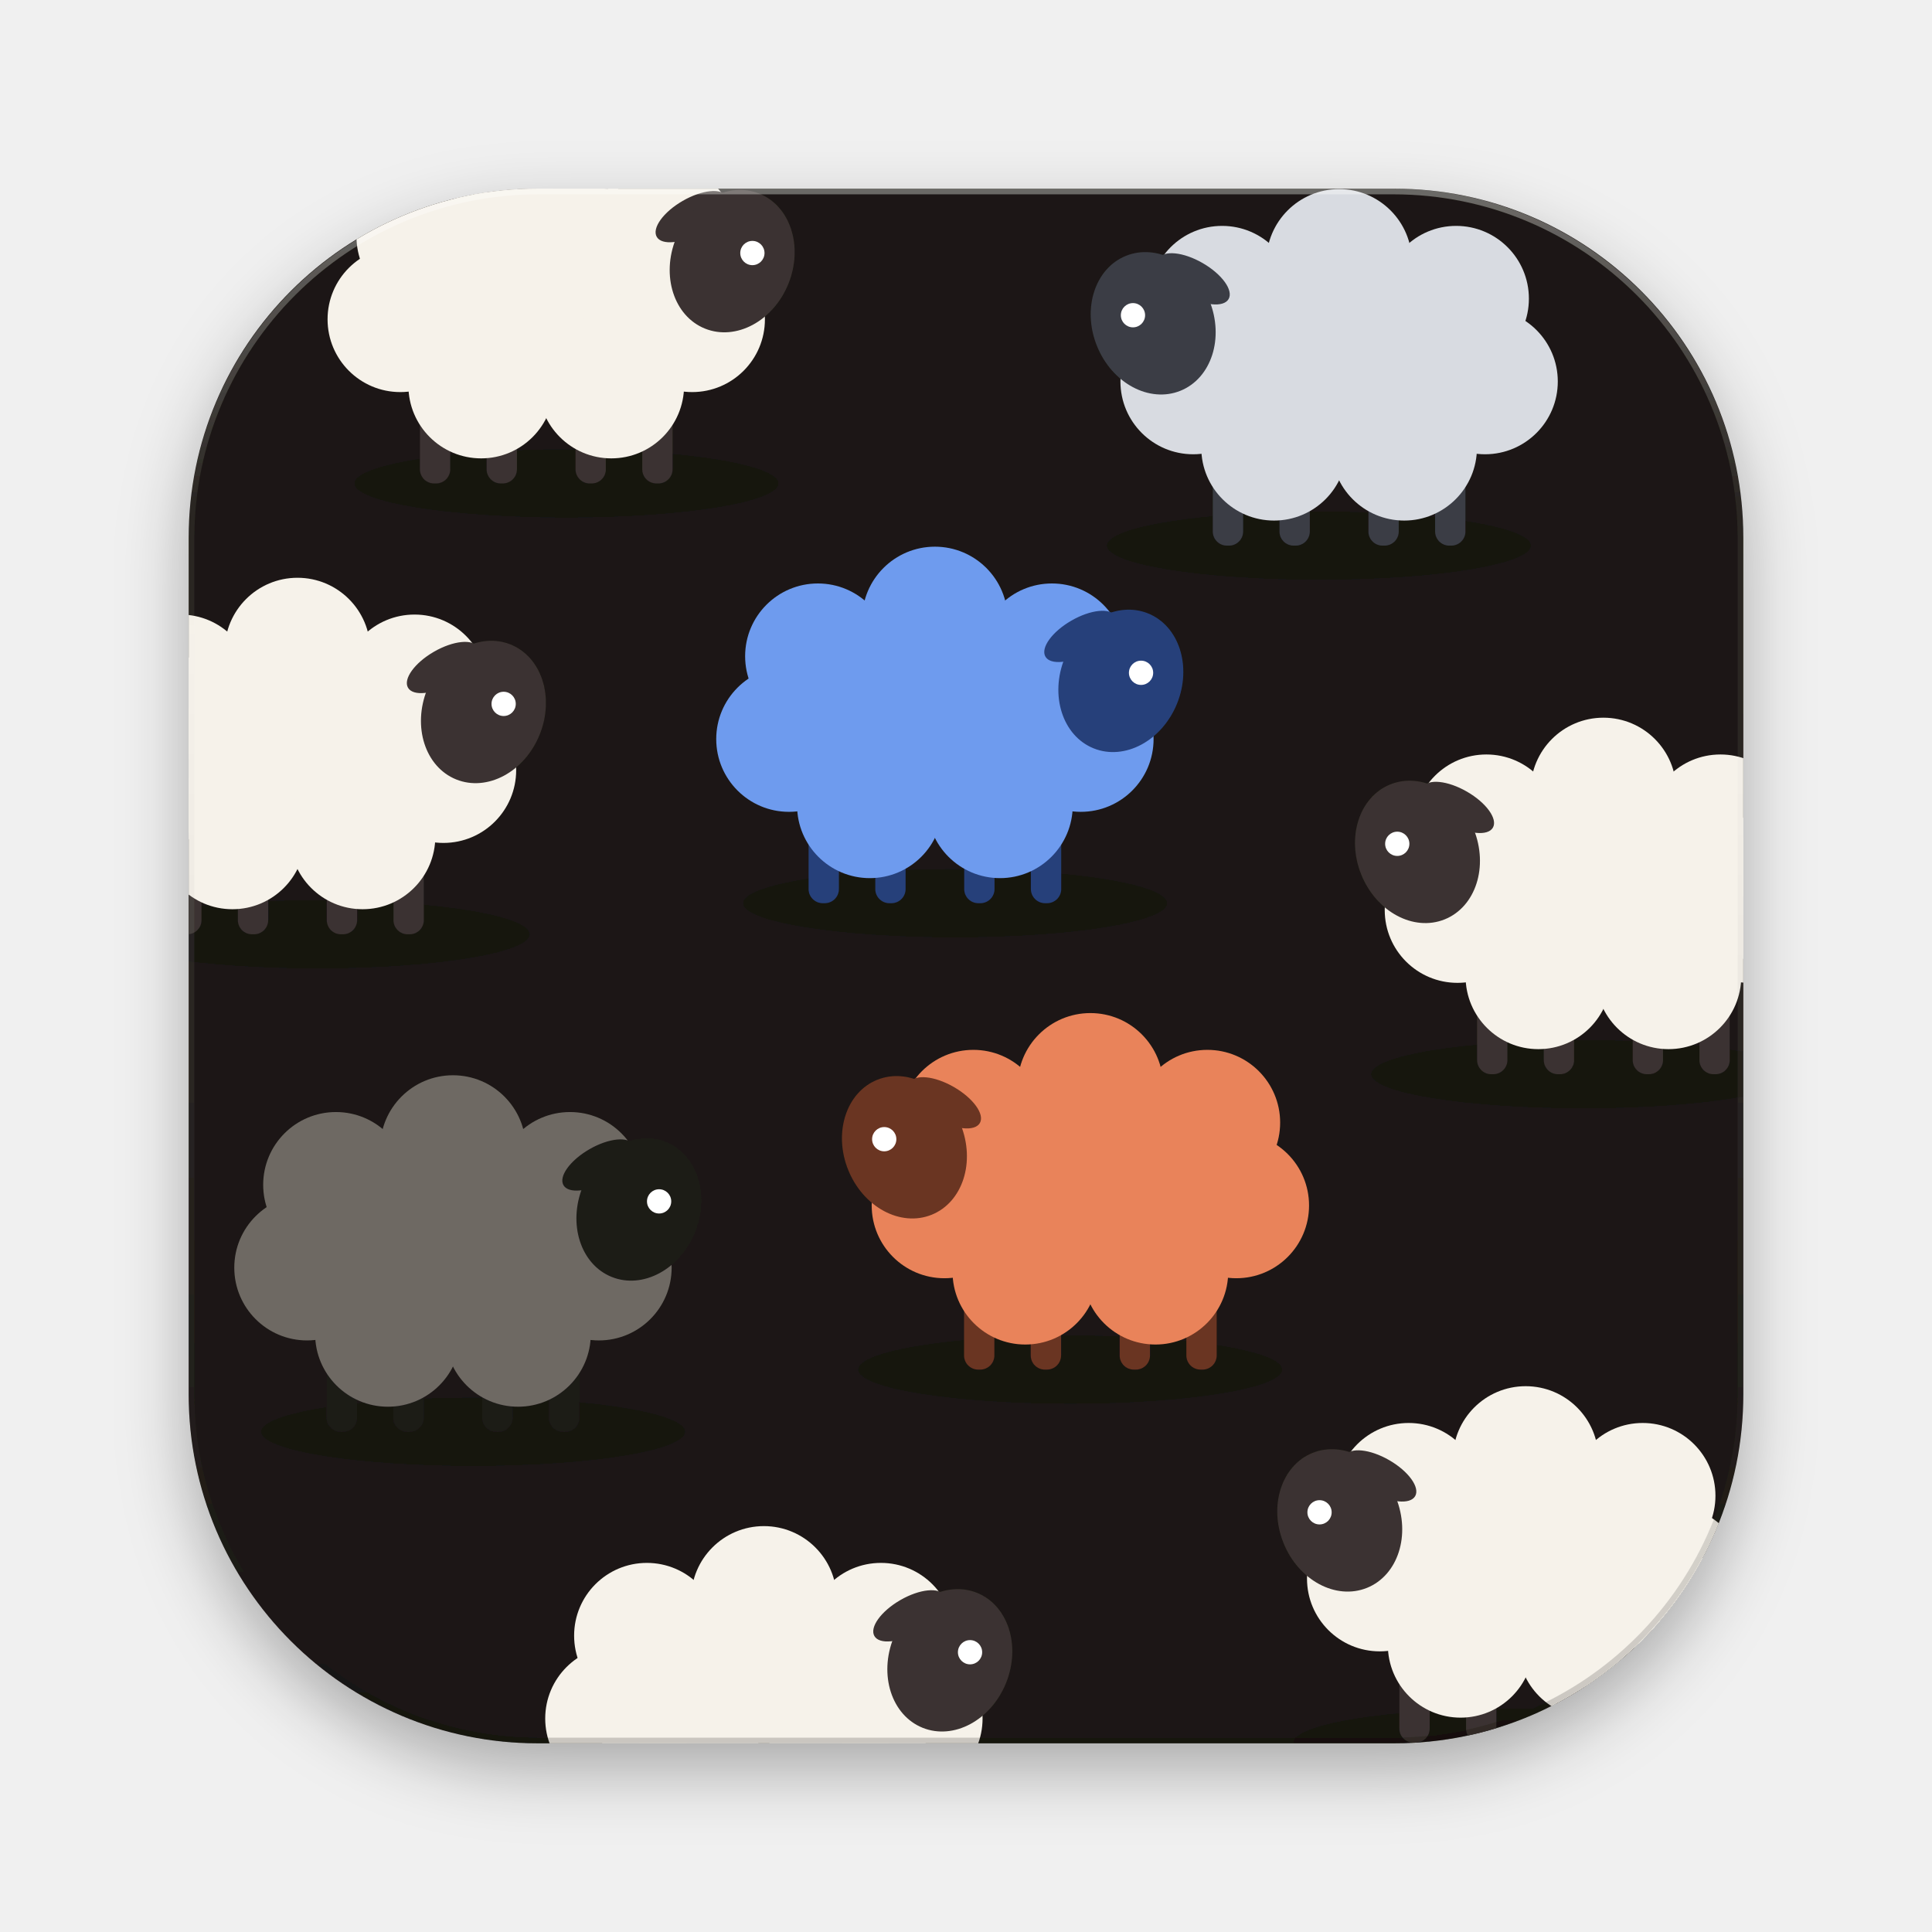
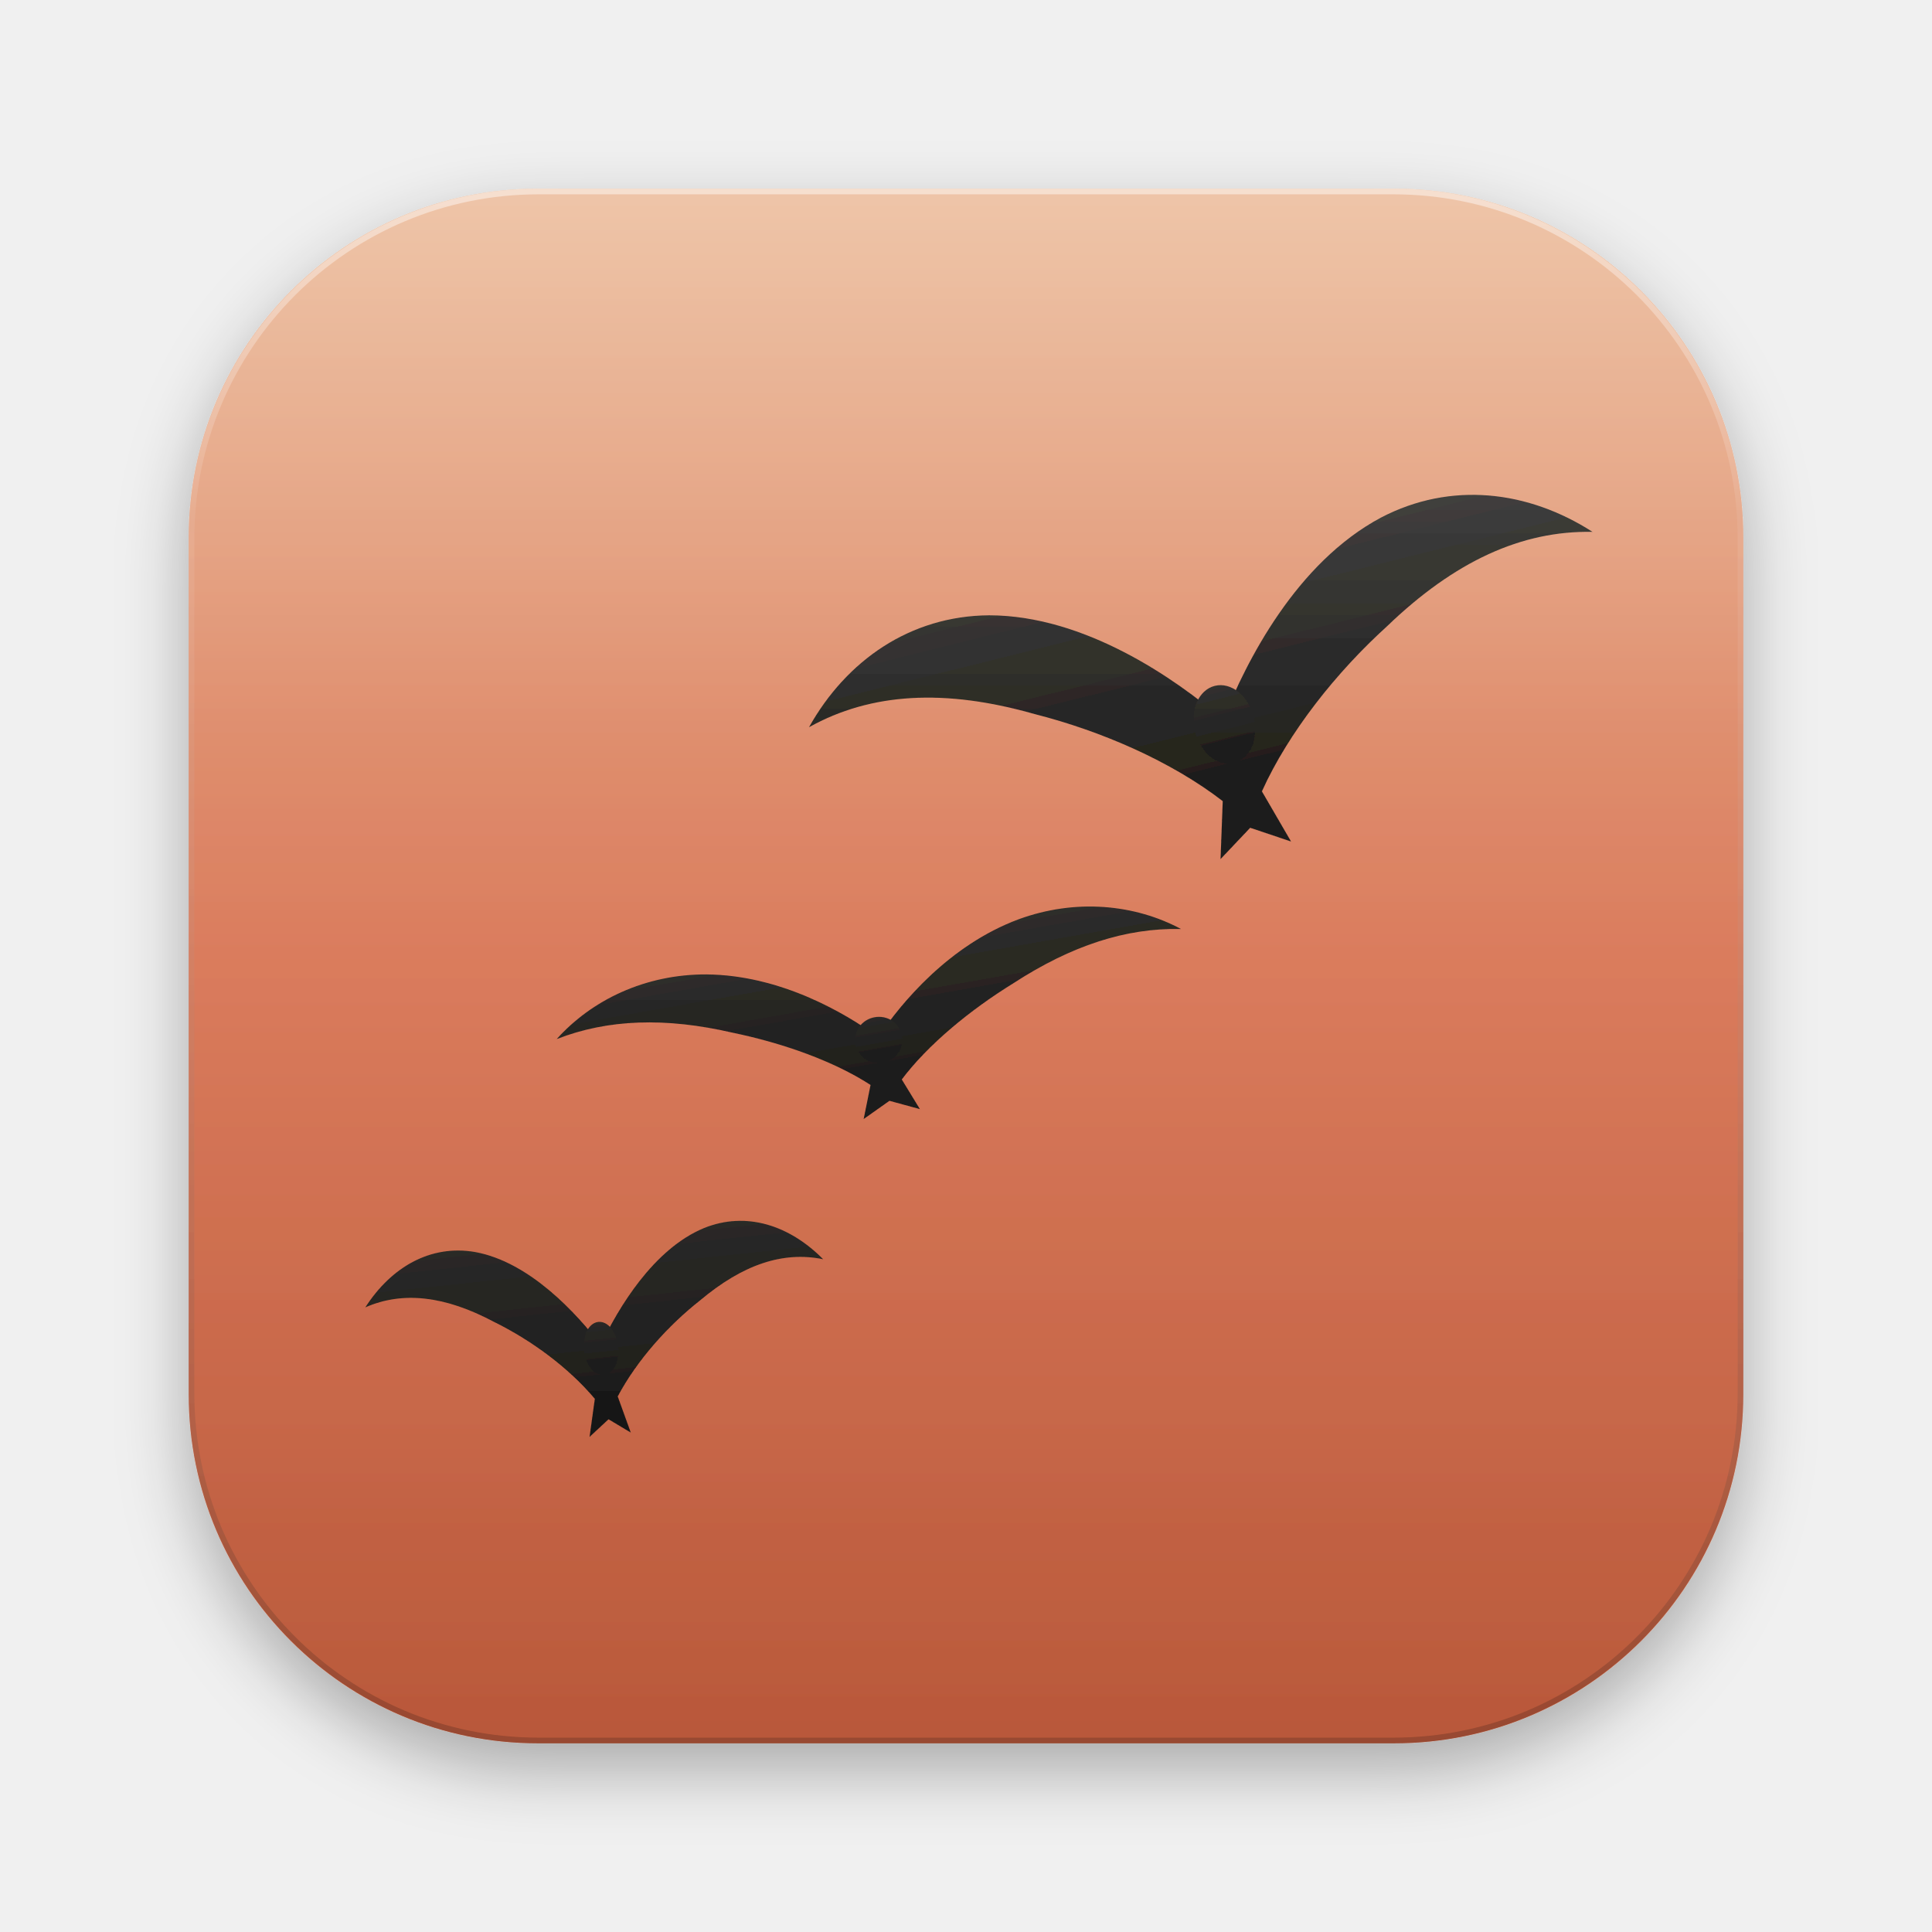
<svg xmlns="http://www.w3.org/2000/svg" viewBox="0 0 1024 1024">
  <defs>
    <clipPath id="cc-clip">
      <rect x="100" y="100" width="824" height="824" rx="185" />
    </clipPath>
    <filter id="cc-shadow" x="-20%" y="-20%" width="140%" height="140%">
      <feDropShadow dx="0" dy="14" stdDeviation="18" flood-color="#000" flood-opacity="0.3" />
    </filter>
+     <linearGradient id="cc-sheen" x1="0" y1="0" x2="0" y2="1">
+       <stop offset="0" stop-color="#fff" stop-opacity="0.22" />
+       <stop offset="0.35" stop-color="#fff" stop-opacity="0.04" />
+       <stop offset="1" stop-color="#fff" stop-opacity="0" />
+     </linearGradient>
    <linearGradient id="cc-rim" x1="0" y1="0" x2="0" y2="1">
-       <stop offset="0" stop-color="#fff" stop-opacity="0.35" />
-       <stop offset="0.2" stop-color="#fff" stop-opacity="0.06" />
+       <stop offset="0" stop-color="#fff" stop-opacity="0.45" />
+       <stop offset="0.2" stop-color="#fff" stop-opacity="0.08" />
      <stop offset="1" stop-color="#000" stop-opacity="0.18" />
    </linearGradient>
+     <linearGradient id="cc-sky" x1="0" y1="0" x2="0" y2="1">
+       <stop offset="0" stop-color="#E9B48F" />
+       <stop offset="0.5" stop-color="#D97757" />
+       <stop offset="1" stop-color="#B9583A" />
+     </linearGradient>
+     <radialGradient id="cc-sun" cx="0.5" cy="0.5" r="0.5">
+       <stop offset="0" stop-color="#FFFBF2" />
+       <stop offset="0.45" stop-color="#F3D9BC" stop-opacity="0.85" />
+       <stop offset="1" stop-color="#F3D9BC" stop-opacity="0" />
+     </radialGradient>
+     <linearGradient id="cc-ink" x1="0" y1="0" x2="0" y2="1">
+       <stop offset="0" stop-color="#262522" />
+       <stop offset="1" stop-color="#141413" />
+     </linearGradient>
+     <filter id="cc-drop" x="-30%" y="-30%" width="160%" height="160%">
+       <feDropShadow dx="0" dy="16" stdDeviation="12" flood-color="#5C2414" flood-opacity="0.3" />
+     </filter>
  </defs>
  <g filter="url(#cc-shadow)">
    <g clip-path="url(#cc-clip)">
-       <svg x="100" y="100" width="824" height="824" viewBox="0 0 100 100">
-         <defs>
-           <g id="c3-plain">
-             <ellipse cx="1.00" cy="9.20" rx="10.50" ry="1.70" fill="#000" opacity=".14" />
-             <rect x="-6.25" y="3.00" width="1.50" height="6.20" rx="0.70" fill="#3A3330" />
-             <rect x="-2.95" y="3.00" width="1.50" height="6.20" rx="0.70" fill="#3A3330" />
-             <rect x="1.45" y="3.00" width="1.50" height="6.20" rx="0.70" fill="#3A3330" />
-             <rect x="4.75" y="3.00" width="1.50" height="6.20" rx="0.70" fill="#3A3330" />
-             <ellipse cx="0" cy="0" rx="8.74" ry="5.70" fill="#F6F2EA" />
-             <circle cx="0.00" cy="-4.84" r="3.60" fill="#F6F2EA" />
-             <circle cx="5.79" cy="-3.02" r="3.60" fill="#F6F2EA" />
-             <circle cx="7.22" cy="1.08" r="3.60" fill="#F6F2EA" />
-             <circle cx="3.22" cy="4.36" r="3.60" fill="#F6F2EA" />
-             <circle cx="-3.22" cy="4.36" r="3.60" fill="#F6F2EA" />
-             <circle cx="-7.22" cy="1.08" r="3.60" fill="#F6F2EA" />
-             <circle cx="-5.79" cy="-3.02" r="3.60" fill="#F6F2EA" />
-             <ellipse cx="7.20" cy="-4.00" rx="2.00" ry="0.90" fill="#3A3330" transform="rotate(-30 7.20 -4.00)" />
-             <ellipse cx="9.20" cy="-1.80" rx="3.00" ry="3.60" fill="#3A3330" transform="rotate(22 9.20 -1.80)" />
-             <circle cx="10.20" cy="-2.20" r="0.60" fill="#FFFFFF" />
-           </g>
-           <g id="c3-codex">
-             <ellipse cx="1.00" cy="9.20" rx="10.50" ry="1.70" fill="#000" opacity=".14" />
-             <rect x="-6.25" y="3.00" width="1.50" height="6.20" rx="0.70" fill="#3A3D45" />
-             <rect x="-2.95" y="3.00" width="1.50" height="6.20" rx="0.70" fill="#3A3D45" />
-             <rect x="1.45" y="3.00" width="1.50" height="6.20" rx="0.70" fill="#3A3D45" />
-             <rect x="4.75" y="3.00" width="1.50" height="6.20" rx="0.70" fill="#3A3D45" />
-             <ellipse cx="0" cy="0" rx="8.74" ry="5.70" fill="#D8DBE1" />
-             <circle cx="0.00" cy="-4.84" r="3.60" fill="#D8DBE1" />
-             <circle cx="5.79" cy="-3.02" r="3.60" fill="#D8DBE1" />
-             <circle cx="7.22" cy="1.08" r="3.60" fill="#D8DBE1" />
-             <circle cx="3.22" cy="4.36" r="3.60" fill="#D8DBE1" />
-             <circle cx="-3.22" cy="4.36" r="3.60" fill="#D8DBE1" />
-             <circle cx="-7.22" cy="1.08" r="3.60" fill="#D8DBE1" />
-             <circle cx="-5.79" cy="-3.02" r="3.60" fill="#D8DBE1" />
-             <ellipse cx="7.20" cy="-4.00" rx="2.00" ry="0.90" fill="#3A3D45" transform="rotate(-30 7.20 -4.00)" />
-             <ellipse cx="9.20" cy="-1.80" rx="3.00" ry="3.60" fill="#3A3D45" transform="rotate(22 9.20 -1.80)" />
-             <circle cx="10.20" cy="-2.20" r="0.60" fill="#FFFFFF" />
-           </g>
-           <g id="c3-oc_smoke">
-             <ellipse cx="1.00" cy="9.20" rx="10.50" ry="1.70" fill="#000" opacity=".14" />
-             <rect x="-6.25" y="3.00" width="1.50" height="6.20" rx="0.70" fill="#1E1B19" />
-             <rect x="-2.95" y="3.00" width="1.50" height="6.20" rx="0.70" fill="#1E1B19" />
-             <rect x="1.45" y="3.00" width="1.50" height="6.20" rx="0.70" fill="#1E1B19" />
-             <rect x="4.75" y="3.00" width="1.50" height="6.20" rx="0.70" fill="#1E1B19" />
-             <ellipse cx="0" cy="0" rx="8.74" ry="5.70" fill="#6E6964" />
-             <circle cx="0.00" cy="-4.84" r="3.60" fill="#6E6964" />
-             <circle cx="5.79" cy="-3.02" r="3.60" fill="#6E6964" />
-             <circle cx="7.22" cy="1.08" r="3.60" fill="#6E6964" />
-             <circle cx="3.22" cy="4.36" r="3.60" fill="#6E6964" />
-             <circle cx="-3.22" cy="4.36" r="3.60" fill="#6E6964" />
-             <circle cx="-7.22" cy="1.08" r="3.60" fill="#6E6964" />
-             <circle cx="-5.79" cy="-3.02" r="3.60" fill="#6E6964" />
-             <ellipse cx="7.20" cy="-4.00" rx="2.00" ry="0.90" fill="#1E1B19" transform="rotate(-30 7.20 -4.00)" />
-             <ellipse cx="9.20" cy="-1.80" rx="3.00" ry="3.60" fill="#1E1B19" transform="rotate(22 9.20 -1.80)" />
-             <circle cx="10.20" cy="-2.20" r="0.60" fill="#FFFFFF" />
-           </g>
-           <g id="c3-antigravity">
-             <ellipse cx="1.00" cy="9.20" rx="10.50" ry="1.70" fill="#000" opacity=".14" />
-             <rect x="-6.25" y="3.00" width="1.50" height="6.20" rx="0.70" fill="#26407A" />
-             <rect x="-2.95" y="3.00" width="1.50" height="6.20" rx="0.70" fill="#26407A" />
-             <rect x="1.45" y="3.00" width="1.50" height="6.20" rx="0.70" fill="#26407A" />
-             <rect x="4.75" y="3.00" width="1.50" height="6.20" rx="0.70" fill="#26407A" />
-             <ellipse cx="0" cy="0" rx="8.74" ry="5.70" fill="#6E9BEE" />
-             <circle cx="0.00" cy="-4.84" r="3.60" fill="#6E9BEE" />
-             <circle cx="5.79" cy="-3.02" r="3.60" fill="#6E9BEE" />
-             <circle cx="7.22" cy="1.08" r="3.60" fill="#6E9BEE" />
-             <circle cx="3.22" cy="4.36" r="3.60" fill="#6E9BEE" />
-             <circle cx="-3.22" cy="4.36" r="3.60" fill="#6E9BEE" />
-             <circle cx="-7.22" cy="1.08" r="3.60" fill="#6E9BEE" />
-             <circle cx="-5.79" cy="-3.02" r="3.60" fill="#6E9BEE" />
-             <ellipse cx="7.20" cy="-4.00" rx="2.00" ry="0.90" fill="#26407A" transform="rotate(-30 7.20 -4.00)" />
-             <ellipse cx="9.20" cy="-1.80" rx="3.00" ry="3.60" fill="#26407A" transform="rotate(22 9.20 -1.80)" />
-             <circle cx="10.20" cy="-2.20" r="0.60" fill="#FFFFFF" />
-           </g>
-           <g id="c3-claude">
-             <ellipse cx="1.00" cy="9.20" rx="10.50" ry="1.70" fill="#000" opacity=".14" />
-             <rect x="-6.25" y="3.00" width="1.50" height="6.20" rx="0.70" fill="#6B3421" />
-             <rect x="-2.95" y="3.00" width="1.50" height="6.20" rx="0.70" fill="#6B3421" />
-             <rect x="1.45" y="3.00" width="1.50" height="6.20" rx="0.70" fill="#6B3421" />
-             <rect x="4.75" y="3.00" width="1.50" height="6.20" rx="0.70" fill="#6B3421" />
-             <ellipse cx="0" cy="0" rx="8.74" ry="5.70" fill="#E9835A" />
-             <circle cx="0.00" cy="-4.84" r="3.60" fill="#E9835A" />
-             <circle cx="5.79" cy="-3.02" r="3.60" fill="#E9835A" />
-             <circle cx="7.22" cy="1.08" r="3.60" fill="#E9835A" />
-             <circle cx="3.22" cy="4.36" r="3.60" fill="#E9835A" />
-             <circle cx="-3.22" cy="4.36" r="3.60" fill="#E9835A" />
-             <circle cx="-7.22" cy="1.08" r="3.60" fill="#E9835A" />
-             <circle cx="-5.79" cy="-3.02" r="3.60" fill="#E9835A" />
-             <ellipse cx="7.20" cy="-4.00" rx="2.00" ry="0.90" fill="#6B3421" transform="rotate(-30 7.20 -4.00)" />
-             <ellipse cx="9.20" cy="-1.80" rx="3.00" ry="3.60" fill="#6B3421" transform="rotate(22 9.20 -1.80)" />
-             <circle cx="10.20" cy="-2.20" r="0.60" fill="#FFFFFF" />
-           </g>
-         </defs>
-         <rect width="100" height="100" fill="#1C1814" />
-         <use href="#c3-plain" transform="translate(23 7) scale(1.300 1.300)" />
-         <use href="#c3-codex" transform="translate(74 11) scale(-1.300 1.300)" />
-         <use href="#c3-antigravity" transform="translate(48 34) scale(1.300 1.300)" />
-         <use href="#c3-plain" transform="translate(7 36) scale(1.300 1.300)" />
-         <use href="#c3-plain" transform="translate(91 45) scale(-1.300 1.300)" />
-         <use href="#c3-claude" transform="translate(58 64) scale(-1.300 1.300)" />
-         <use href="#c3-oc_smoke" transform="translate(17 68) scale(1.300 1.300)" />
-         <use href="#c3-plain" transform="translate(86 88) scale(-1.300 1.300)" />
-         <use href="#c3-plain" transform="translate(37 97) scale(1.300 1.300)" />
-       </svg>
+       <rect x="100" y="100" width="824" height="824" fill="url(#cc-sky)" />
+       <g transform="translate(316 690) rotate(-6) scale(122 164.7)" filter="url(#cc-drop)">
+         <path d="M0 0.14C-0.09 0.03-0.27-0.15-0.5-0.2C-0.69-0.24-0.87-0.18-1-0.06C-0.83-0.1-0.65-0.07-0.45 0.03C-0.3 0.1-0.15 0.2-0.05 0.31L-0.09 0.43L0 0.38L0.09 0.43L0.05 0.31C0.15 0.2 0.3 0.1 0.45 0.03C0.65-0.07 0.83-0.1 1-0.06C0.87-0.18 0.69-0.24 0.5-0.2C0.27-0.15 0.09 0.03 0 0.14Z" fill="url(#cc-ink)" />
+         <ellipse cx="0" cy="0.15" rx="0.075" ry="0.085" fill="url(#cc-ink)" />
+       </g>
+       <g transform="translate(462 530) rotate(-10) scale(168 142.8)" filter="url(#cc-drop)">
+         <path d="M0 0.14C-0.09 0.03-0.27-0.15-0.5-0.2C-0.69-0.24-0.87-0.18-1-0.06C-0.83-0.1-0.65-0.07-0.45 0.03C-0.3 0.1-0.15 0.2-0.05 0.31L-0.09 0.43L0 0.38L0.09 0.43L0.05 0.31C0.15 0.2 0.3 0.1 0.45 0.03C0.65-0.07 0.83-0.1 1-0.06C0.87-0.18 0.69-0.24 0.5-0.2C0.27-0.15 0.09 0.03 0 0.14Z" fill="url(#cc-ink)" />
+         <ellipse cx="0" cy="0.15" rx="0.075" ry="0.085" fill="url(#cc-ink)" />
+       </g>
+       <g transform="translate(640 348) rotate(-14) scale(214 246.1)" filter="url(#cc-drop)">
+         <path d="M0 0.14C-0.09 0.03-0.27-0.15-0.5-0.2C-0.69-0.24-0.87-0.18-1-0.06C-0.83-0.1-0.65-0.07-0.45 0.03C-0.3 0.1-0.15 0.2-0.05 0.31L-0.09 0.43L0 0.38L0.09 0.43L0.05 0.31C0.15 0.2 0.3 0.1 0.45 0.03C0.65-0.07 0.83-0.1 1-0.06C0.87-0.18 0.69-0.24 0.5-0.2C0.27-0.15 0.09 0.03 0 0.14Z" fill="url(#cc-ink)" />
+         <ellipse cx="0" cy="0.15" rx="0.075" ry="0.085" fill="url(#cc-ink)" />
+       </g>
+       <rect x="100" y="100" width="824" height="824" fill="url(#cc-sheen)" />
    </g>
    <rect x="101.5" y="101.5" width="821" height="821" rx="184" fill="none" stroke="url(#cc-rim)" stroke-width="3" />
  </g>
</svg>
